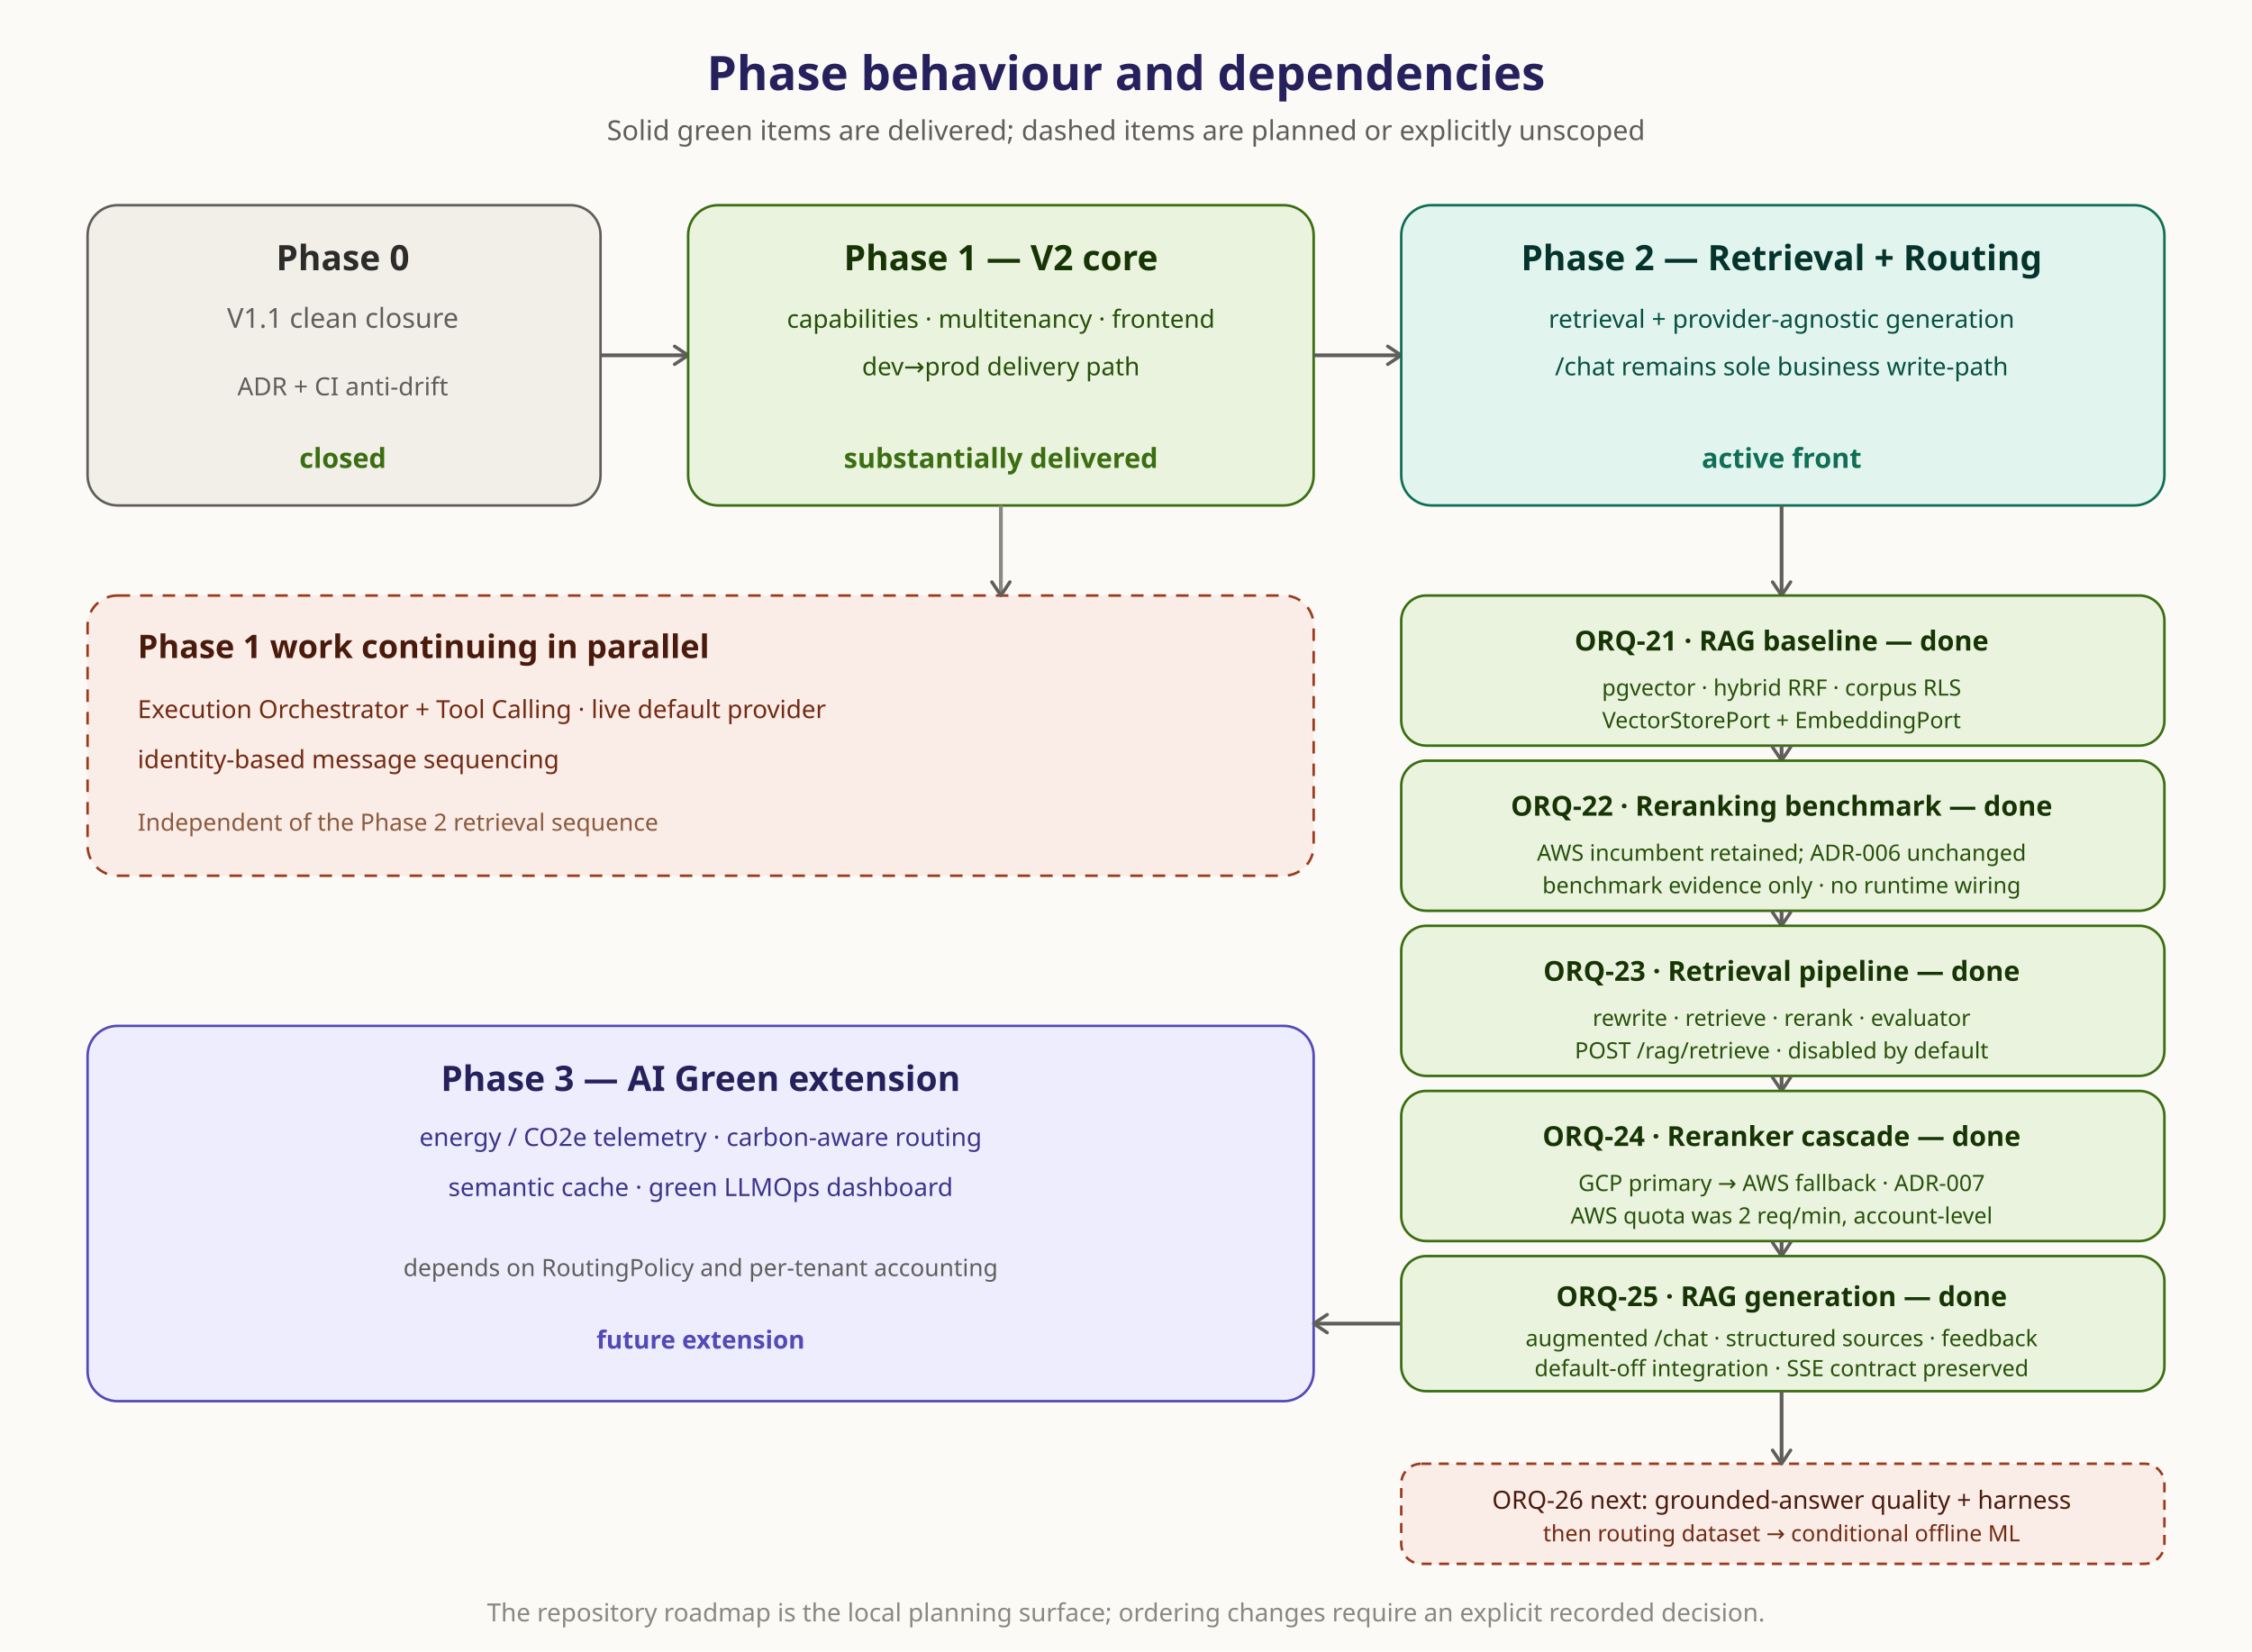
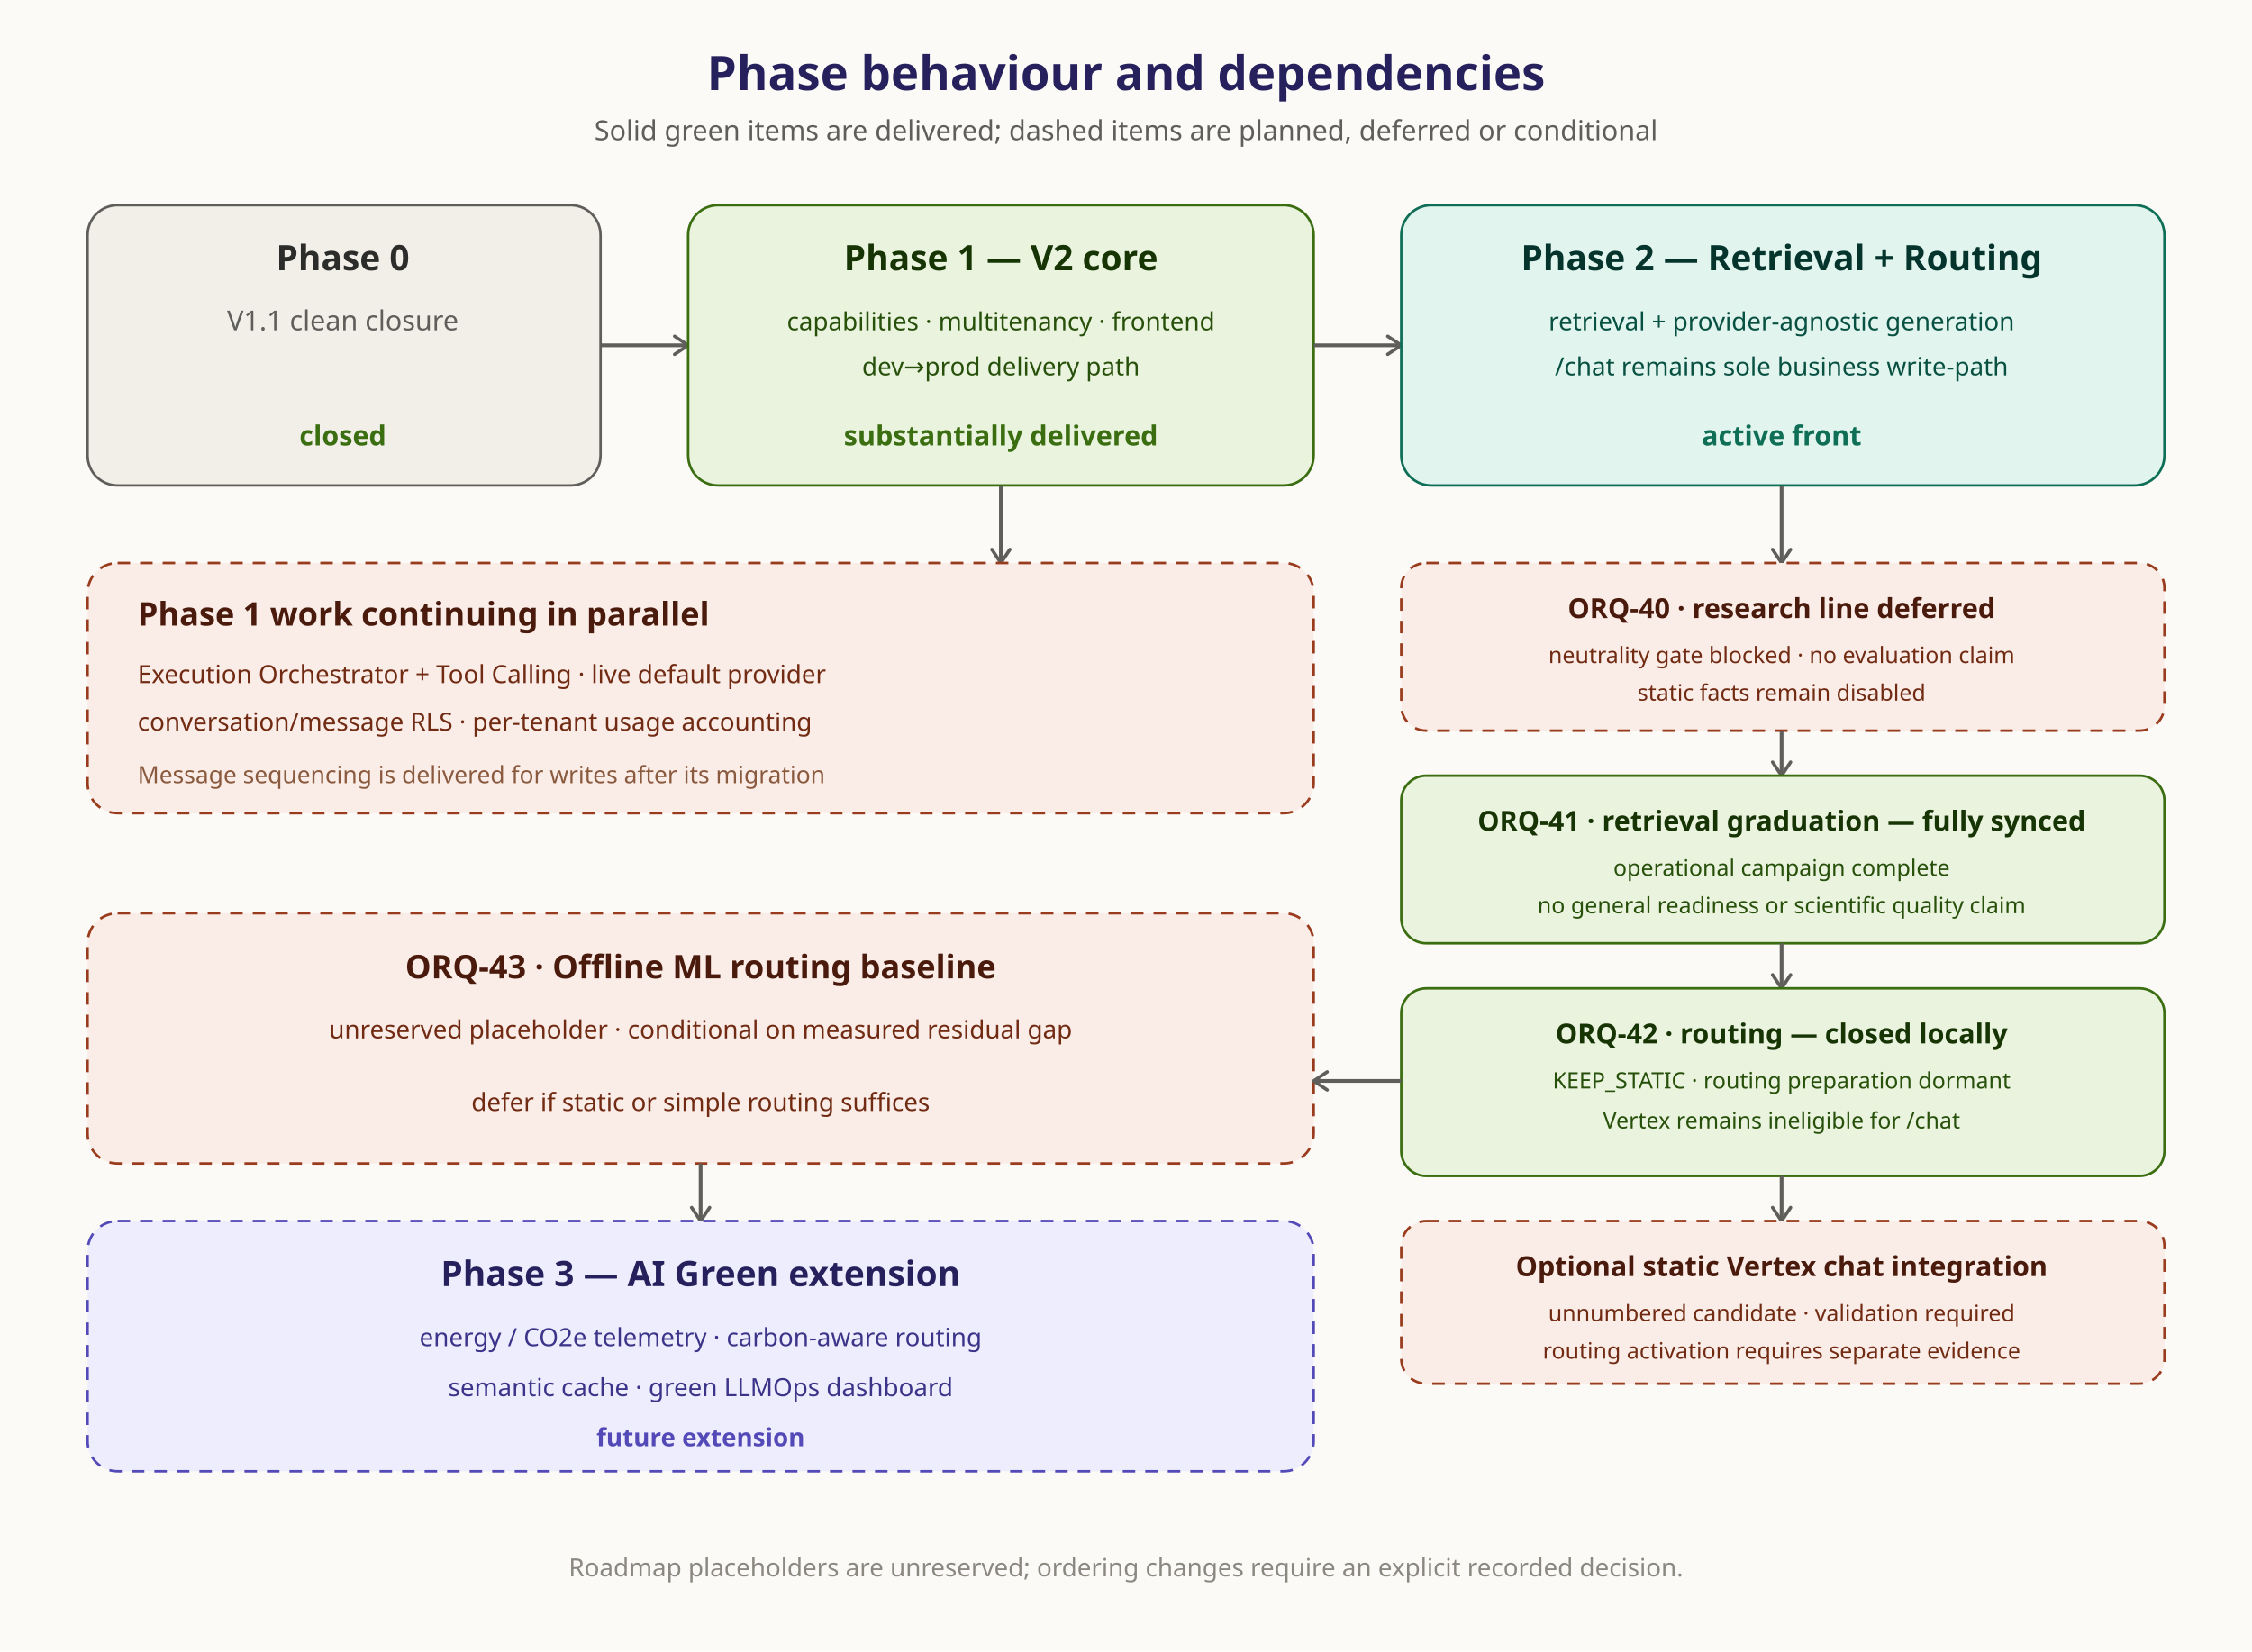
<svg xmlns="http://www.w3.org/2000/svg" width="900" height="660" viewBox="0 0 900 660" role="img">
  <defs>
    <marker id="arrow" viewBox="0 0 10 10" refX="8" refY="5" markerWidth="6" markerHeight="6" orient="auto">
      <path d="M2 1L8 5L2 9" fill="none" stroke="#5F5E5A" stroke-width="1.5" stroke-linecap="round" stroke-linejoin="round" />
    </marker>
  </defs>
  <rect width="900" height="660" fill="#FBFAF7" />
  <text x="450" y="36" text-anchor="middle" font-family="sans-serif" font-size="19" font-weight="600" fill="#26215C">Phase behaviour and dependencies</text>
-   <text x="450" y="56" text-anchor="middle" font-family="sans-serif" font-size="11" fill="#5F5E5A">Solid green items are delivered; dashed items are planned or explicitly unscoped</text>
-   <rect x="35" y="82" width="205" height="120" rx="12" fill="#F1EFE8" stroke="#5F5E5A" />
+   <text x="450" y="56" text-anchor="middle" font-family="sans-serif" font-size="11" fill="#5F5E5A">Solid green items are delivered; dashed items are planned, deferred or conditional</text>
+   <rect x="35" y="82" width="205" height="112" rx="12" fill="#F1EFE8" stroke="#5F5E5A" />
  <text x="137" y="108" text-anchor="middle" font-family="sans-serif" font-size="14" font-weight="600" fill="#2C2C2A">Phase 0</text>
-   <text x="137" y="131" text-anchor="middle" font-family="sans-serif" font-size="11" fill="#5F5E5A">V1.1 clean closure</text>
-   <text x="137" y="158" text-anchor="middle" font-family="sans-serif" font-size="10" fill="#5F5E5A">ADR + CI anti-drift</text>
-   <text x="137" y="187" text-anchor="middle" font-family="sans-serif" font-size="11" font-weight="600" fill="#3B6D11">closed</text>
-   <line x1="240" y1="142" x2="275" y2="142" stroke="#5F5E5A" stroke-width="1.5" marker-end="url(#arrow)" />
-   <rect x="275" y="82" width="250" height="120" rx="12" fill="#EAF3DE" stroke="#3B6D11" />
+   <text x="137" y="132" text-anchor="middle" font-family="sans-serif" font-size="11" fill="#5F5E5A">V1.1 clean closure</text>
+   <text x="137" y="178" text-anchor="middle" font-family="sans-serif" font-size="11" font-weight="600" fill="#3B6D11">closed</text>
+   <line x1="240" y1="138" x2="275" y2="138" stroke="#5F5E5A" stroke-width="1.5" marker-end="url(#arrow)" />
+   <rect x="275" y="82" width="250" height="112" rx="12" fill="#EAF3DE" stroke="#3B6D11" />
  <text x="400" y="108" text-anchor="middle" font-family="sans-serif" font-size="14" font-weight="600" fill="#173404">Phase 1 — V2 core</text>
-   <text x="400" y="131" text-anchor="middle" font-family="sans-serif" font-size="10" fill="#27500A">capabilities · multitenancy · frontend</text>
+   <text x="400" y="132" text-anchor="middle" font-family="sans-serif" font-size="10" fill="#27500A">capabilities · multitenancy · frontend</text>
  <text x="400" y="150" text-anchor="middle" font-family="sans-serif" font-size="10" fill="#27500A">dev→prod delivery path</text>
-   <text x="400" y="187" text-anchor="middle" font-family="sans-serif" font-size="11" font-weight="600" fill="#3B6D11">substantially delivered</text>
-   <line x1="525" y1="142" x2="560" y2="142" stroke="#5F5E5A" stroke-width="1.5" marker-end="url(#arrow)" />
-   <rect x="560" y="82" width="305" height="120" rx="12" fill="#E1F5EE" stroke="#0F6E56" />
+   <text x="400" y="178" text-anchor="middle" font-family="sans-serif" font-size="11" font-weight="600" fill="#3B6D11">substantially delivered</text>
+   <line x1="525" y1="138" x2="560" y2="138" stroke="#5F5E5A" stroke-width="1.5" marker-end="url(#arrow)" />
+   <rect x="560" y="82" width="305" height="112" rx="12" fill="#E1F5EE" stroke="#0F6E56" />
  <text x="712" y="108" text-anchor="middle" font-family="sans-serif" font-size="14" font-weight="600" fill="#04342C">Phase 2 — Retrieval + Routing</text>
-   <text x="712" y="131" text-anchor="middle" font-family="sans-serif" font-size="10" fill="#085041">retrieval + provider-agnostic generation</text>
+   <text x="712" y="132" text-anchor="middle" font-family="sans-serif" font-size="10" fill="#085041">retrieval + provider-agnostic generation</text>
  <text x="712" y="150" text-anchor="middle" font-family="sans-serif" font-size="10" fill="#085041">/chat remains sole business write-path</text>
-   <text x="712" y="187" text-anchor="middle" font-family="sans-serif" font-size="11" font-weight="600" fill="#0F6E56">active front</text>
-   <line x1="712" y1="202" x2="712" y2="238" stroke="#5F5E5A" stroke-width="1.5" marker-end="url(#arrow)" />
-   <rect x="35" y="238" width="490" height="112" rx="12" fill="#FAECE7" stroke="#993C1D" stroke-dasharray="5 4" />
-   <text x="55" y="263" font-family="sans-serif" font-size="13" font-weight="600" fill="#4A1B0C">Phase 1 work continuing in parallel</text>
-   <text x="55" y="287" font-family="sans-serif" font-size="10" fill="#712B13">Execution Orchestrator + Tool Calling · live default provider</text>
-   <text x="55" y="307" font-family="sans-serif" font-size="10" fill="#712B13">identity-based message sequencing</text>
-   <text x="55" y="332" font-family="sans-serif" font-size="9.5" fill="#8A5A3E">Independent of the Phase 2 retrieval sequence</text>
-   <line x1="400" y1="202" x2="400" y2="238" stroke="#8A8880" stroke-width="1.5" marker-end="url(#arrow)" />
-   <rect x="560" y="238" width="305" height="60" rx="10" fill="#EAF3DE" stroke="#3B6D11" />
-   <text x="712" y="260" text-anchor="middle" font-family="sans-serif" font-size="11" font-weight="600" fill="#173404">ORQ-21 · RAG baseline — done</text>
-   <text x="712" y="278" text-anchor="middle" font-family="sans-serif" font-size="9" fill="#27500A">pgvector · hybrid RRF · corpus RLS</text>
-   <text x="712" y="291" text-anchor="middle" font-family="sans-serif" font-size="9" fill="#27500A">VectorStorePort + EmbeddingPort</text>
-   <line x1="712" y1="298" x2="712" y2="304" stroke="#5F5E5A" stroke-width="1.5" marker-end="url(#arrow)" />
-   <rect x="560" y="304" width="305" height="60" rx="10" fill="#EAF3DE" stroke="#3B6D11" />
-   <text x="712" y="326" text-anchor="middle" font-family="sans-serif" font-size="11" font-weight="600" fill="#173404">ORQ-22 · Reranking benchmark — done</text>
-   <text x="712" y="344" text-anchor="middle" font-family="sans-serif" font-size="9" fill="#27500A">AWS incumbent retained; ADR-006 unchanged</text>
-   <text x="712" y="357" text-anchor="middle" font-family="sans-serif" font-size="9" fill="#27500A">benchmark evidence only · no runtime wiring</text>
-   <line x1="712" y1="364" x2="712" y2="370" stroke="#5F5E5A" stroke-width="1.5" marker-end="url(#arrow)" />
-   <rect x="560" y="370" width="305" height="60" rx="10" fill="#EAF3DE" stroke="#3B6D11" />
-   <text x="712" y="392" text-anchor="middle" font-family="sans-serif" font-size="11" font-weight="600" fill="#173404">ORQ-23 · Retrieval pipeline — done</text>
-   <text x="712" y="410" text-anchor="middle" font-family="sans-serif" font-size="9" fill="#27500A">rewrite · retrieve · rerank · evaluator</text>
-   <text x="712" y="423" text-anchor="middle" font-family="sans-serif" font-size="9" fill="#27500A">POST /rag/retrieve · disabled by default</text>
-   <line x1="712" y1="430" x2="712" y2="436" stroke="#5F5E5A" stroke-width="1.5" marker-end="url(#arrow)" />
-   <rect x="560" y="436" width="305" height="60" rx="10" fill="#EAF3DE" stroke="#3B6D11" />
-   <text x="712" y="458" text-anchor="middle" font-family="sans-serif" font-size="11" font-weight="600" fill="#173404">ORQ-24 · Reranker cascade — done</text>
-   <text x="712" y="476" text-anchor="middle" font-family="sans-serif" font-size="9" fill="#27500A">GCP primary → AWS fallback · ADR-007</text>
-   <text x="712" y="489" text-anchor="middle" font-family="sans-serif" font-size="9" fill="#27500A">AWS quota was 2 req/min, account-level</text>
-   <line x1="712" y1="496" x2="712" y2="502" stroke="#5F5E5A" stroke-width="1.5" marker-end="url(#arrow)" />
-   <rect x="560" y="502" width="305" height="54" rx="10" fill="#EAF3DE" stroke="#3B6D11" />
-   <text x="712" y="522" text-anchor="middle" font-family="sans-serif" font-size="11" font-weight="600" fill="#173404">ORQ-25 · RAG generation — done</text>
-   <text x="712" y="538" text-anchor="middle" font-family="sans-serif" font-size="9" fill="#27500A">augmented /chat · structured sources · feedback</text>
-   <text x="712" y="550" text-anchor="middle" font-family="sans-serif" font-size="9" fill="#27500A">default-off integration · SSE contract preserved</text>
-   <rect x="35" y="410" width="490" height="150" rx="12" fill="#EEEDFE" stroke="#534AB7" />
-   <text x="280" y="436" text-anchor="middle" font-family="sans-serif" font-size="14" font-weight="600" fill="#26215C">Phase 3 — AI Green extension</text>
-   <text x="280" y="458" text-anchor="middle" font-family="sans-serif" font-size="10" fill="#3C3489">energy / CO2e telemetry · carbon-aware routing</text>
-   <text x="280" y="478" text-anchor="middle" font-family="sans-serif" font-size="10" fill="#3C3489">semantic cache · green LLMOps dashboard</text>
-   <text x="280" y="510" text-anchor="middle" font-family="sans-serif" font-size="9.5" fill="#5F5E5A">depends on RoutingPolicy and per-tenant accounting</text>
-   <text x="280" y="539" text-anchor="middle" font-family="sans-serif" font-size="10" font-weight="600" fill="#534AB7">future extension</text>
-   <line x1="560" y1="529" x2="525" y2="529" stroke="#5F5E5A" stroke-width="1.5" marker-end="url(#arrow)" />
-   <rect x="560" y="585" width="305" height="40" rx="8" fill="#FAECE7" stroke="#993C1D" stroke-dasharray="4 3" />
-   <text x="712" y="603" text-anchor="middle" font-family="sans-serif" font-size="10" fill="#4A1B0C">ORQ-26 next: grounded-answer quality + harness</text>
-   <text x="712" y="616" text-anchor="middle" font-family="sans-serif" font-size="9" fill="#712B13">then routing dataset → conditional offline ML</text>
-   <line x1="712" y1="556" x2="712" y2="585" stroke="#5F5E5A" stroke-width="1.5" marker-end="url(#arrow)" />
-   <text x="450" y="648" text-anchor="middle" font-family="sans-serif" font-size="10" fill="#8A8880">The repository roadmap is the local planning surface; ordering changes require an explicit recorded decision.</text>
+   <text x="712" y="178" text-anchor="middle" font-family="sans-serif" font-size="11" font-weight="600" fill="#0F6E56">active front</text>
+   <line x1="400" y1="194" x2="400" y2="225" stroke="#5F5E5A" stroke-width="1.5" marker-end="url(#arrow)" />
+   <rect x="35" y="225" width="490" height="100" rx="12" fill="#FAECE7" stroke="#993C1D" stroke-dasharray="5 4" />
+   <text x="55" y="250" font-family="sans-serif" font-size="13" font-weight="600" fill="#4A1B0C">Phase 1 work continuing in parallel</text>
+   <text x="55" y="273" font-family="sans-serif" font-size="10" fill="#712B13">Execution Orchestrator + Tool Calling · live default provider</text>
+   <text x="55" y="292" font-family="sans-serif" font-size="10" fill="#712B13">conversation/message RLS · per-tenant usage accounting</text>
+   <text x="55" y="313" font-family="sans-serif" font-size="9.5" fill="#8A5A3E">Message sequencing is delivered for writes after its migration</text>
+   <line x1="712" y1="194" x2="712" y2="225" stroke="#5F5E5A" stroke-width="1.5" marker-end="url(#arrow)" />
+   <rect x="560" y="225" width="305" height="67" rx="10" fill="#FAECE7" stroke="#993C1D" stroke-dasharray="5 4" />
+   <text x="712" y="247" text-anchor="middle" font-family="sans-serif" font-size="11" font-weight="600" fill="#4A1B0C">ORQ-40 · research line deferred</text>
+   <text x="712" y="265" text-anchor="middle" font-family="sans-serif" font-size="9" fill="#712B13">neutrality gate blocked · no evaluation claim</text>
+   <text x="712" y="280" text-anchor="middle" font-family="sans-serif" font-size="9" fill="#712B13">static facts remain disabled</text>
+   <line x1="712" y1="292" x2="712" y2="310" stroke="#5F5E5A" stroke-width="1.5" marker-end="url(#arrow)" />
+   <rect x="560" y="310" width="305" height="67" rx="10" fill="#EAF3DE" stroke="#3B6D11" />
+   <text x="712" y="332" text-anchor="middle" font-family="sans-serif" font-size="11" font-weight="600" fill="#173404">ORQ-41 · retrieval graduation — fully synced</text>
+   <text x="712" y="350" text-anchor="middle" font-family="sans-serif" font-size="9" fill="#27500A">operational campaign complete</text>
+   <text x="712" y="365" text-anchor="middle" font-family="sans-serif" font-size="9" fill="#27500A">no general readiness or scientific quality claim</text>
+   <line x1="712" y1="377" x2="712" y2="395" stroke="#5F5E5A" stroke-width="1.5" marker-end="url(#arrow)" />
+   <rect x="560" y="395" width="305" height="75" rx="10" fill="#EAF3DE" stroke="#3B6D11" />
+   <text x="712" y="417" text-anchor="middle" font-family="sans-serif" font-size="11" font-weight="600" fill="#173404">ORQ-42 · routing — closed locally</text>
+   <text x="712" y="435" text-anchor="middle" font-family="sans-serif" font-size="9" fill="#27500A">KEEP_STATIC · routing preparation dormant</text>
+   <text x="712" y="451" text-anchor="middle" font-family="sans-serif" font-size="9" fill="#27500A">Vertex remains ineligible for /chat</text>
+   <line x1="712" y1="470" x2="712" y2="488" stroke="#5F5E5A" stroke-width="1.5" marker-end="url(#arrow)" />
+   <rect x="560" y="488" width="305" height="65" rx="10" fill="#FAECE7" stroke="#993C1D" stroke-dasharray="5 4" />
+   <text x="712" y="510" text-anchor="middle" font-family="sans-serif" font-size="11" font-weight="600" fill="#4A1B0C">Optional static Vertex chat integration</text>
+   <text x="712" y="528" text-anchor="middle" font-family="sans-serif" font-size="9" fill="#712B13">unnumbered candidate · validation required</text>
+   <text x="712" y="543" text-anchor="middle" font-family="sans-serif" font-size="9" fill="#712B13">routing activation requires separate evidence</text>
+   <rect x="35" y="365" width="490" height="100" rx="12" fill="#FAECE7" stroke="#993C1D" stroke-dasharray="5 4" />
+   <text x="280" y="391" text-anchor="middle" font-family="sans-serif" font-size="13" font-weight="600" fill="#4A1B0C">ORQ-43 · Offline ML routing baseline</text>
+   <text x="280" y="415" text-anchor="middle" font-family="sans-serif" font-size="10" fill="#712B13">unreserved placeholder · conditional on measured residual gap</text>
+   <text x="280" y="444" text-anchor="middle" font-family="sans-serif" font-size="10" fill="#712B13">defer if static or simple routing suffices</text>
+   <line x1="560" y1="432" x2="525" y2="432" stroke="#5F5E5A" stroke-width="1.5" marker-end="url(#arrow)" />
+   <line x1="280" y1="465" x2="280" y2="488" stroke="#5F5E5A" stroke-width="1.5" marker-end="url(#arrow)" />
+   <rect x="35" y="488" width="490" height="100" rx="12" fill="#EEEDFE" stroke="#534AB7" stroke-dasharray="5 4" />
+   <text x="280" y="514" text-anchor="middle" font-family="sans-serif" font-size="14" font-weight="600" fill="#26215C">Phase 3 — AI Green extension</text>
+   <text x="280" y="538" text-anchor="middle" font-family="sans-serif" font-size="10" fill="#3C3489">energy / CO2e telemetry · carbon-aware routing</text>
+   <text x="280" y="558" text-anchor="middle" font-family="sans-serif" font-size="10" fill="#3C3489">semantic cache · green LLMOps dashboard</text>
+   <text x="280" y="578" text-anchor="middle" font-family="sans-serif" font-size="10" font-weight="600" fill="#534AB7">future extension</text>
+   <text x="450" y="630" text-anchor="middle" font-family="sans-serif" font-size="10" fill="#8A8880">Roadmap placeholders are unreserved; ordering changes require an explicit recorded decision.</text>
</svg>
